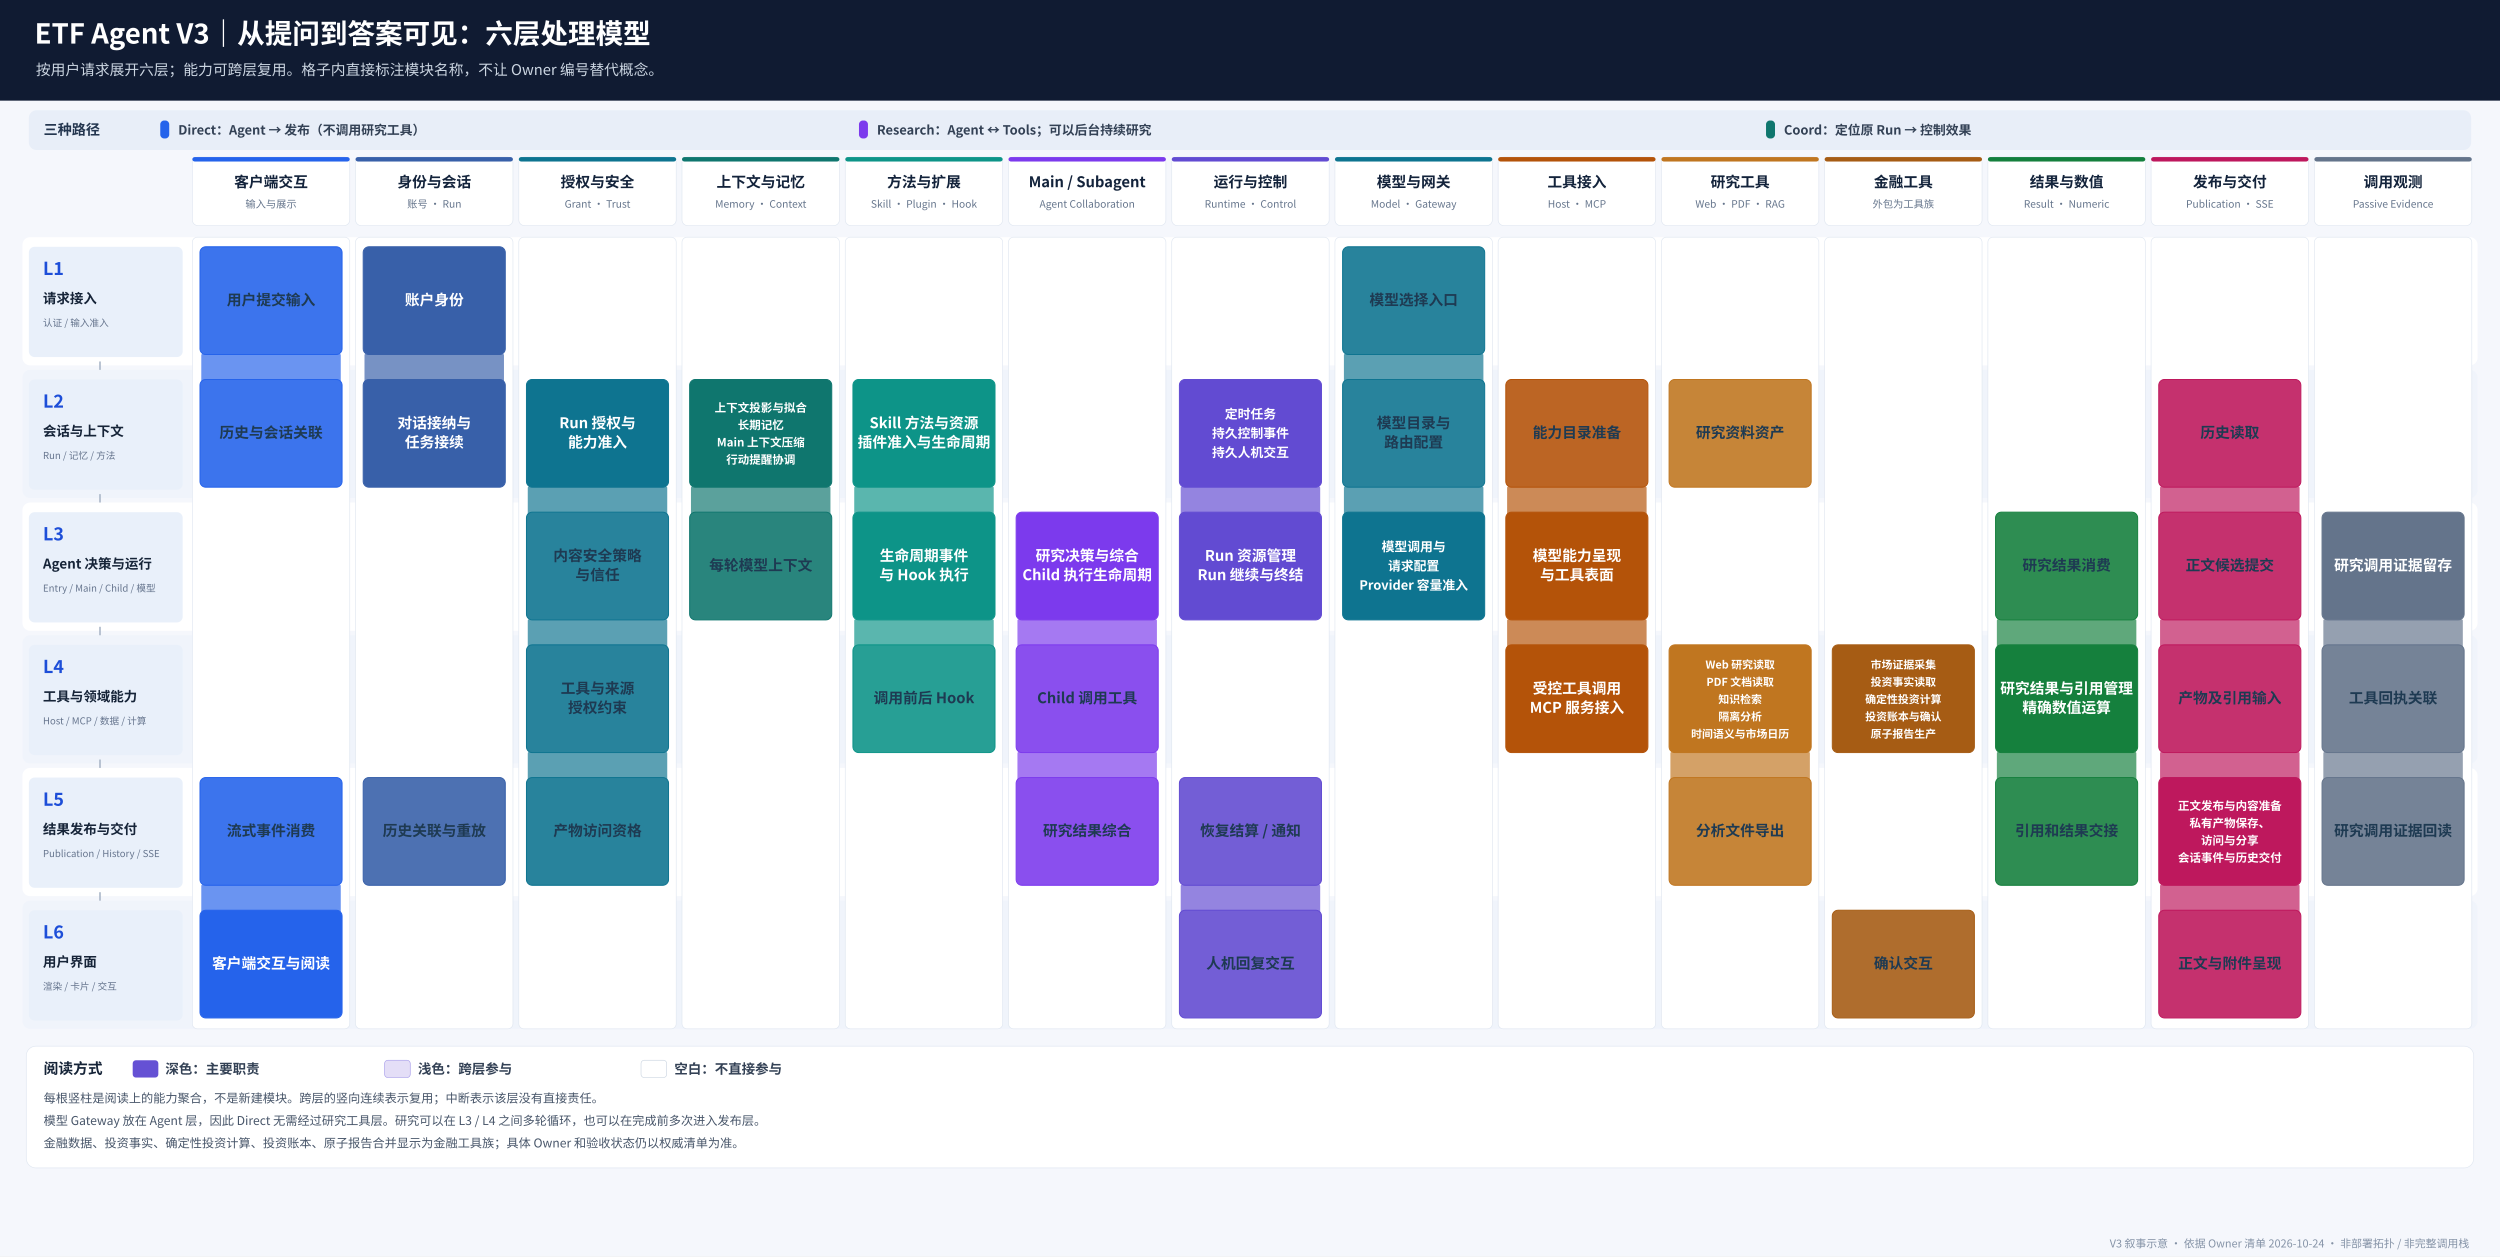
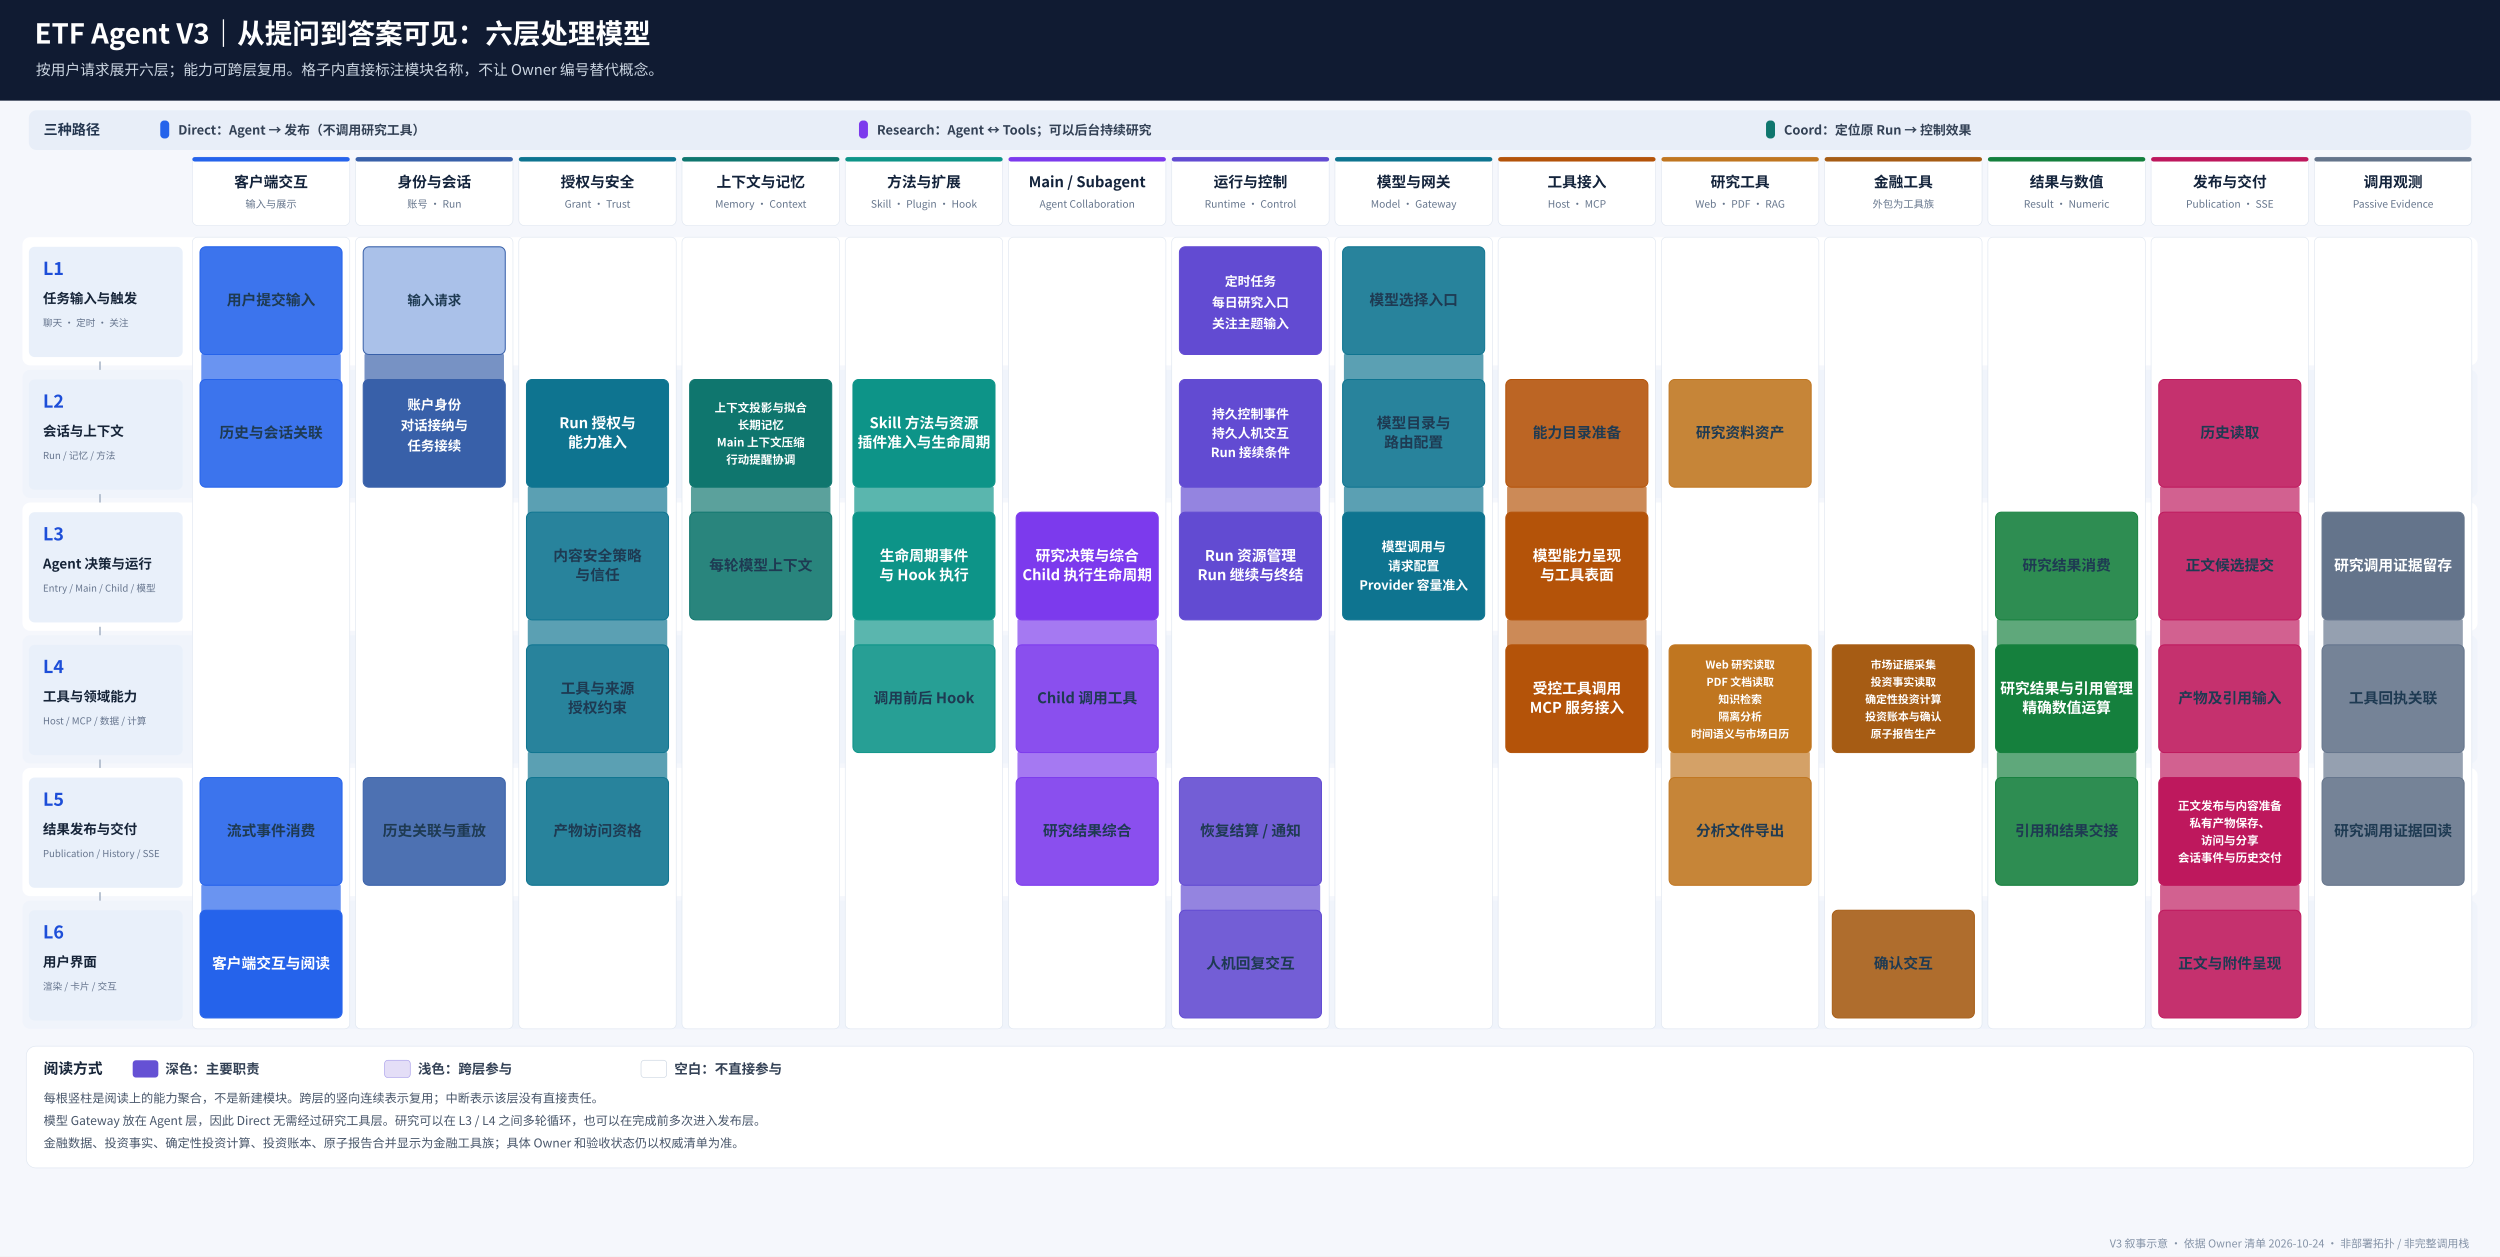
<svg xmlns="http://www.w3.org/2000/svg" viewBox="0 0 3900 1960" width="3900" height="1960" role="img" aria-labelledby="chart-title chart-desc">
  <rect x="0.0" y="0.0" width="3900.0" height="1960.0" rx="0" fill="#F5F7FC" stroke="none" stroke-width="1" />
  <rect x="0.0" y="0.0" width="3900.0" height="157.0" rx="0" fill="#101B32" stroke="none" stroke-width="1" />
  <text x="54.0" y="68.0" font-family="Noto Sans CJK SC, Noto Sans SC, sans-serif" font-size="43" font-weight="750" fill="#FFFFFF" text-anchor="start">ETF Agent V3｜从提问到答案可见：六层处理模型</text>
  <text x="56.0" y="117.0" font-family="Noto Sans CJK SC, Noto Sans SC, sans-serif" font-size="23" font-weight="450" fill="#CBD5E1" text-anchor="start">按用户请求展开六层；能力可跨层复用。格子内直接标注模块名称，不让 Owner 编号替代概念。</text>
  <rect x="45.0" y="172.0" width="3810.0" height="62.0" rx="12" fill="#E8EEF8" stroke="none" stroke-width="1" />
  <text x="68.0" y="210.0" font-family="Noto Sans CJK SC, Noto Sans SC, sans-serif" font-size="22" font-weight="750" fill="#24364F" text-anchor="start">三种路径</text>
  <rect x="250.0" y="188.0" width="14.0" height="28.0" rx="6" fill="#2563EB" stroke="none" stroke-width="1" />
  <text x="278.0" y="210.0" font-family="Noto Sans CJK SC, Noto Sans SC, sans-serif" font-size="20" font-weight="600" fill="#334155" text-anchor="start">Direct：Agent → 发布（不调用研究工具）</text>
  <rect x="1340.0" y="188.0" width="14.0" height="28.0" rx="6" fill="#7C3AED" stroke="none" stroke-width="1" />
  <text x="1368.0" y="210.0" font-family="Noto Sans CJK SC, Noto Sans SC, sans-serif" font-size="20" font-weight="600" fill="#334155" text-anchor="start">Research：Agent ↔ Tools；可以后台持续研究</text>
  <rect x="2755.0" y="188.0" width="14.0" height="28.0" rx="6" fill="#0F766E" stroke="none" stroke-width="1" />
  <text x="2783.0" y="210.0" font-family="Noto Sans CJK SC, Noto Sans SC, sans-serif" font-size="20" font-weight="600" fill="#334155" text-anchor="start">Coord：定位原 Run → 控制效果</text>
  <rect x="35.0" y="370.0" width="3830.0" height="200.0" rx="12" fill="#FFFFFF" stroke="none" stroke-width="1" />
  <rect x="45.0" y="385.0" width="240.0" height="172.0" rx="9" fill="#E9F0FA" stroke="none" stroke-width="1" />
  <text x="67.0" y="429.0" font-family="Noto Sans CJK SC, Noto Sans SC, sans-serif" font-size="28" font-weight="800" fill="#1D4ED8" text-anchor="start">L1</text>
-   <text x="67.0" y="473.0" font-family="Noto Sans CJK SC, Noto Sans SC, sans-serif" font-size="21" font-weight="700" fill="#162438" text-anchor="start">请求接入</text>
-   <text x="67.0" y="509.0" font-family="Noto Sans CJK SC, Noto Sans SC, sans-serif" font-size="15" font-weight="450" fill="#65748D" text-anchor="start">认证 / 输入准入</text>
+   <text x="67.0" y="473.0" font-family="Noto Sans CJK SC, Noto Sans SC, sans-serif" font-size="21" font-weight="700" fill="#162438" text-anchor="start">任务输入与触发</text>
+   <text x="67.0" y="509.0" font-family="Noto Sans CJK SC, Noto Sans SC, sans-serif" font-size="15" font-weight="450" fill="#65748D" text-anchor="start">聊天 · 定时 · 关注</text>
  <text x="156.0" y="584.0" font-family="Noto Sans CJK SC, Noto Sans SC, sans-serif" font-size="24" font-weight="550" fill="#A8B5C6" text-anchor="middle">↓</text>
  <rect x="35.0" y="577.0" width="3830.0" height="200.0" rx="12" fill="#F0F4FB" stroke="none" stroke-width="1" />
  <rect x="45.0" y="592.0" width="240.0" height="172.0" rx="9" fill="#E9F0FA" stroke="none" stroke-width="1" />
  <text x="67.0" y="636.0" font-family="Noto Sans CJK SC, Noto Sans SC, sans-serif" font-size="28" font-weight="800" fill="#1D4ED8" text-anchor="start">L2</text>
  <text x="67.0" y="680.0" font-family="Noto Sans CJK SC, Noto Sans SC, sans-serif" font-size="21" font-weight="700" fill="#162438" text-anchor="start">会话与上下文</text>
  <text x="67.0" y="716.0" font-family="Noto Sans CJK SC, Noto Sans SC, sans-serif" font-size="15" font-weight="450" fill="#65748D" text-anchor="start">Run / 记忆 / 方法</text>
  <text x="156.0" y="791.0" font-family="Noto Sans CJK SC, Noto Sans SC, sans-serif" font-size="24" font-weight="550" fill="#A8B5C6" text-anchor="middle">↓</text>
  <rect x="35.0" y="784.0" width="3830.0" height="200.0" rx="12" fill="#FFFFFF" stroke="none" stroke-width="1" />
  <rect x="45.0" y="799.0" width="240.0" height="172.0" rx="9" fill="#E9F0FA" stroke="none" stroke-width="1" />
  <text x="67.0" y="843.0" font-family="Noto Sans CJK SC, Noto Sans SC, sans-serif" font-size="28" font-weight="800" fill="#1D4ED8" text-anchor="start">L3</text>
  <text x="67.0" y="887.0" font-family="Noto Sans CJK SC, Noto Sans SC, sans-serif" font-size="21" font-weight="700" fill="#162438" text-anchor="start">Agent 决策与运行</text>
  <text x="67.0" y="923.0" font-family="Noto Sans CJK SC, Noto Sans SC, sans-serif" font-size="15" font-weight="450" fill="#65748D" text-anchor="start">Entry / Main / Child / 模型</text>
  <text x="156.0" y="998.0" font-family="Noto Sans CJK SC, Noto Sans SC, sans-serif" font-size="24" font-weight="550" fill="#A8B5C6" text-anchor="middle">↓</text>
  <rect x="35.0" y="991.0" width="3830.0" height="200.0" rx="12" fill="#F0F4FB" stroke="none" stroke-width="1" />
  <rect x="45.0" y="1006.0" width="240.0" height="172.0" rx="9" fill="#E9F0FA" stroke="none" stroke-width="1" />
  <text x="67.0" y="1050.0" font-family="Noto Sans CJK SC, Noto Sans SC, sans-serif" font-size="28" font-weight="800" fill="#1D4ED8" text-anchor="start">L4</text>
  <text x="67.0" y="1094.0" font-family="Noto Sans CJK SC, Noto Sans SC, sans-serif" font-size="21" font-weight="700" fill="#162438" text-anchor="start">工具与领域能力</text>
  <text x="67.0" y="1130.0" font-family="Noto Sans CJK SC, Noto Sans SC, sans-serif" font-size="15" font-weight="450" fill="#65748D" text-anchor="start">Host / MCP / 数据 / 计算</text>
  <text x="156.0" y="1205.0" font-family="Noto Sans CJK SC, Noto Sans SC, sans-serif" font-size="24" font-weight="550" fill="#A8B5C6" text-anchor="middle">↓</text>
  <rect x="35.0" y="1198.0" width="3830.0" height="200.0" rx="12" fill="#FFFFFF" stroke="none" stroke-width="1" />
  <rect x="45.0" y="1213.0" width="240.0" height="172.0" rx="9" fill="#E9F0FA" stroke="none" stroke-width="1" />
  <text x="67.0" y="1257.0" font-family="Noto Sans CJK SC, Noto Sans SC, sans-serif" font-size="28" font-weight="800" fill="#1D4ED8" text-anchor="start">L5</text>
  <text x="67.0" y="1301.0" font-family="Noto Sans CJK SC, Noto Sans SC, sans-serif" font-size="21" font-weight="700" fill="#162438" text-anchor="start">结果发布与交付</text>
  <text x="67.0" y="1337.0" font-family="Noto Sans CJK SC, Noto Sans SC, sans-serif" font-size="15" font-weight="450" fill="#65748D" text-anchor="start">Publication / History / SSE</text>
  <text x="156.0" y="1412.0" font-family="Noto Sans CJK SC, Noto Sans SC, sans-serif" font-size="24" font-weight="550" fill="#A8B5C6" text-anchor="middle">↓</text>
  <rect x="35.0" y="1405.0" width="3830.0" height="200.0" rx="12" fill="#F0F4FB" stroke="none" stroke-width="1" />
  <rect x="45.0" y="1420.0" width="240.0" height="172.0" rx="9" fill="#E9F0FA" stroke="none" stroke-width="1" />
  <text x="67.0" y="1464.0" font-family="Noto Sans CJK SC, Noto Sans SC, sans-serif" font-size="28" font-weight="800" fill="#1D4ED8" text-anchor="start">L6</text>
  <text x="67.0" y="1508.0" font-family="Noto Sans CJK SC, Noto Sans SC, sans-serif" font-size="21" font-weight="700" fill="#162438" text-anchor="start">用户界面</text>
  <text x="67.0" y="1544.0" font-family="Noto Sans CJK SC, Noto Sans SC, sans-serif" font-size="15" font-weight="450" fill="#65748D" text-anchor="start">渲染 / 卡片 / 交互</text>
  <rect x="300.0" y="245.0" width="245.6" height="107.0" rx="9" fill="#FFFFFF" stroke="#DFE6F0" stroke-width="1" />
  <rect x="300.0" y="245.0" width="245.6" height="7.0" rx="4" fill="#2563EB" stroke="none" stroke-width="1" />
  <text x="422.8" y="292.0" font-family="Noto Sans CJK SC, Noto Sans SC, sans-serif" font-size="23" font-weight="750" fill="#13233B" text-anchor="middle">客户端交互</text>
  <text x="422.8" y="324.0" font-family="Noto Sans CJK SC, Noto Sans SC, sans-serif" font-size="16" font-weight="400" fill="#64748B" text-anchor="middle">输入与展示</text>
  <rect x="300.0" y="370.0" width="245.6" height="1235.0" rx="8" fill="#FFFFFF" stroke="#DFE6F0" stroke-width="1" />
  <g>
    <rect x="314.0" y="552.0" width="217.6" height="51.0" rx="2" fill="#6A94F1" stroke="none" stroke-width="1" />
    <rect x="314.0" y="1380.0" width="217.6" height="51.0" rx="2" fill="#6A94F1" stroke="none" stroke-width="1" />
    <rect x="312.0" y="385.0" width="221.6" height="168.0" rx="9" fill="#3C74ED" stroke="#2563EB" stroke-width="1.6" />
    <text x="422.8" y="476.0" font-family="Noto Sans CJK SC, Noto Sans SC, sans-serif" font-size="23" font-weight="570" fill="#1E3A52" text-anchor="middle">用户提交输入</text>
    <rect x="312.0" y="592.0" width="221.6" height="168.0" rx="9" fill="#3C74ED" stroke="#2563EB" stroke-width="1.6" />
    <text x="422.8" y="683.0" font-family="Noto Sans CJK SC, Noto Sans SC, sans-serif" font-size="23" font-weight="570" fill="#1E3A52" text-anchor="middle">历史与会话关联</text>
    <rect x="312.0" y="1213.0" width="221.6" height="168.0" rx="9" fill="#3C74ED" stroke="#2563EB" stroke-width="1.6" />
    <text x="422.8" y="1304.0" font-family="Noto Sans CJK SC, Noto Sans SC, sans-serif" font-size="23" font-weight="570" fill="#1E3A52" text-anchor="middle">流式事件消费</text>
    <rect x="312.0" y="1420.0" width="221.6" height="168.0" rx="9" fill="#2563EB" stroke="#2563EB" stroke-width="1.6" />
    <text x="422.8" y="1511.0" font-family="Noto Sans CJK SC, Noto Sans SC, sans-serif" font-size="23" font-weight="700" fill="#FFFFFF" text-anchor="middle">客户端交互与阅读</text>
  </g>
  <rect x="554.6" y="245.0" width="245.6" height="107.0" rx="9" fill="#FFFFFF" stroke="#DFE6F0" stroke-width="1" />
  <rect x="554.6" y="245.0" width="245.6" height="7.0" rx="4" fill="#3860A9" stroke="none" stroke-width="1" />
  <text x="677.5" y="292.0" font-family="Noto Sans CJK SC, Noto Sans SC, sans-serif" font-size="23" font-weight="750" fill="#13233B" text-anchor="middle">身份与会话</text>
  <text x="677.5" y="324.0" font-family="Noto Sans CJK SC, Noto Sans SC, sans-serif" font-size="16" font-weight="400" fill="#64748B" text-anchor="middle">账号 · Run</text>
  <rect x="554.6" y="370.0" width="245.6" height="1235.0" rx="8" fill="#FFFFFF" stroke="#DFE6F0" stroke-width="1" />
  <g>
    <rect x="568.6" y="552.0" width="217.6" height="51.0" rx="2" fill="#7792C4" stroke="none" stroke-width="1" />
-     <rect x="566.6" y="385.0" width="221.6" height="168.0" rx="9" fill="#3860A9" stroke="#3860A9" stroke-width="1.6" />
-     <text x="677.5" y="476.0" font-family="Noto Sans CJK SC, Noto Sans SC, sans-serif" font-size="23" font-weight="700" fill="#FFFFFF" text-anchor="middle">账户身份</text>
+     <rect x="566.6" y="385.0" width="221.6" height="168.0" rx="9" fill="#AAC1E9" stroke="#3860A9" stroke-width="1.6" />
+     <text x="677.5" y="476.0" font-family="Noto Sans CJK SC, Noto Sans SC, sans-serif" font-size="21" font-weight="570" fill="#1E3A52" text-anchor="middle">输入请求</text>
    <rect x="566.6" y="592.0" width="221.6" height="168.0" rx="9" fill="#3860A9" stroke="#3860A9" stroke-width="1.6" />
-     <text x="677.5" y="668.0" font-family="Noto Sans CJK SC, Noto Sans SC, sans-serif" font-size="23" font-weight="700" fill="#FFFFFF" text-anchor="middle">对话接纳与</text>
-     <text x="677.5" y="698.0" font-family="Noto Sans CJK SC, Noto Sans SC, sans-serif" font-size="23" font-weight="700" fill="#FFFFFF" text-anchor="middle">任务接续</text>
+     <text x="677.5" y="639.0" font-family="Noto Sans CJK SC, Noto Sans SC, sans-serif" font-size="21" font-weight="700" fill="#FFFFFF" text-anchor="middle">账户身份</text>
+     <text x="677.5" y="671.0" font-family="Noto Sans CJK SC, Noto Sans SC, sans-serif" font-size="21" font-weight="700" fill="#FFFFFF" text-anchor="middle">对话接纳与</text>
+     <text x="677.5" y="703.0" font-family="Noto Sans CJK SC, Noto Sans SC, sans-serif" font-size="21" font-weight="700" fill="#FFFFFF" text-anchor="middle">任务接续</text>
    <rect x="566.6" y="1213.0" width="221.6" height="168.0" rx="9" fill="#4D71B2" stroke="#3860A9" stroke-width="1.6" />
    <text x="677.5" y="1304.0" font-family="Noto Sans CJK SC, Noto Sans SC, sans-serif" font-size="23" font-weight="570" fill="#1E3A52" text-anchor="middle">历史关联与重放</text>
  </g>
  <rect x="809.3" y="245.0" width="245.6" height="107.0" rx="9" fill="#FFFFFF" stroke="#DFE6F0" stroke-width="1" />
  <rect x="809.3" y="245.0" width="245.6" height="7.0" rx="4" fill="#0E7490" stroke="none" stroke-width="1" />
  <text x="932.1" y="292.0" font-family="Noto Sans CJK SC, Noto Sans SC, sans-serif" font-size="23" font-weight="750" fill="#13233B" text-anchor="middle">授权与安全</text>
  <text x="932.1" y="324.0" font-family="Noto Sans CJK SC, Noto Sans SC, sans-serif" font-size="16" font-weight="400" fill="#64748B" text-anchor="middle">Grant · Trust</text>
  <rect x="809.3" y="370.0" width="245.6" height="1235.0" rx="8" fill="#FFFFFF" stroke="#DFE6F0" stroke-width="1" />
  <g>
    <rect x="823.3" y="759.0" width="217.6" height="51.0" rx="2" fill="#5BA0B3" stroke="none" stroke-width="1" />
    <rect x="823.3" y="966.0" width="217.6" height="51.0" rx="2" fill="#5BA0B3" stroke="none" stroke-width="1" />
    <rect x="823.3" y="1173.0" width="217.6" height="51.0" rx="2" fill="#5BA0B3" stroke="none" stroke-width="1" />
    <rect x="821.3" y="592.0" width="221.6" height="168.0" rx="9" fill="#0E7490" stroke="#0E7490" stroke-width="1.6" />
    <text x="932.1" y="668.0" font-family="Noto Sans CJK SC, Noto Sans SC, sans-serif" font-size="23" font-weight="700" fill="#FFFFFF" text-anchor="middle">Run 授权与</text>
    <text x="932.1" y="698.0" font-family="Noto Sans CJK SC, Noto Sans SC, sans-serif" font-size="23" font-weight="700" fill="#FFFFFF" text-anchor="middle">能力准入</text>
    <rect x="821.3" y="799.0" width="221.6" height="168.0" rx="9" fill="#28839C" stroke="#0E7490" stroke-width="1.6" />
    <text x="932.1" y="875.0" font-family="Noto Sans CJK SC, Noto Sans SC, sans-serif" font-size="23" font-weight="570" fill="#1E3A52" text-anchor="middle">内容安全策略</text>
    <text x="932.1" y="905.0" font-family="Noto Sans CJK SC, Noto Sans SC, sans-serif" font-size="23" font-weight="570" fill="#1E3A52" text-anchor="middle">与信任</text>
    <rect x="821.3" y="1006.0" width="221.6" height="168.0" rx="9" fill="#28839C" stroke="#0E7490" stroke-width="1.6" />
    <text x="932.1" y="1082.0" font-family="Noto Sans CJK SC, Noto Sans SC, sans-serif" font-size="23" font-weight="570" fill="#1E3A52" text-anchor="middle">工具与来源</text>
    <text x="932.1" y="1112.0" font-family="Noto Sans CJK SC, Noto Sans SC, sans-serif" font-size="23" font-weight="570" fill="#1E3A52" text-anchor="middle">授权约束</text>
    <rect x="821.3" y="1213.0" width="221.6" height="168.0" rx="9" fill="#28839C" stroke="#0E7490" stroke-width="1.6" />
    <text x="932.1" y="1304.0" font-family="Noto Sans CJK SC, Noto Sans SC, sans-serif" font-size="23" font-weight="570" fill="#1E3A52" text-anchor="middle">产物访问资格</text>
  </g>
  <rect x="1063.9" y="245.0" width="245.6" height="107.0" rx="9" fill="#FFFFFF" stroke="#DFE6F0" stroke-width="1" />
  <rect x="1063.9" y="245.0" width="245.6" height="7.0" rx="4" fill="#0F766E" stroke="none" stroke-width="1" />
  <text x="1186.8" y="292.0" font-family="Noto Sans CJK SC, Noto Sans SC, sans-serif" font-size="23" font-weight="750" fill="#13233B" text-anchor="middle">上下文与记忆</text>
  <text x="1186.8" y="324.0" font-family="Noto Sans CJK SC, Noto Sans SC, sans-serif" font-size="16" font-weight="400" fill="#64748B" text-anchor="middle">Memory · Context</text>
  <rect x="1063.9" y="370.0" width="245.6" height="1235.0" rx="8" fill="#FFFFFF" stroke="#DFE6F0" stroke-width="1" />
  <g>
    <rect x="1077.9" y="759.0" width="217.6" height="51.0" rx="2" fill="#5BA19C" stroke="none" stroke-width="1" />
    <rect x="1075.9" y="592.0" width="221.6" height="168.0" rx="9" fill="#0F766E" stroke="#0F766E" stroke-width="1.6" />
    <text x="1186.8" y="642.5" font-family="Noto Sans CJK SC, Noto Sans SC, sans-serif" font-size="18" font-weight="700" fill="#FFFFFF" text-anchor="middle">上下文投影与拟合</text>
    <text x="1186.8" y="669.5" font-family="Noto Sans CJK SC, Noto Sans SC, sans-serif" font-size="18" font-weight="700" fill="#FFFFFF" text-anchor="middle">长期记忆</text>
    <text x="1186.8" y="696.5" font-family="Noto Sans CJK SC, Noto Sans SC, sans-serif" font-size="18" font-weight="700" fill="#FFFFFF" text-anchor="middle">Main 上下文压缩</text>
    <text x="1186.8" y="723.5" font-family="Noto Sans CJK SC, Noto Sans SC, sans-serif" font-size="18" font-weight="700" fill="#FFFFFF" text-anchor="middle">行动提醒协调</text>
    <rect x="1075.9" y="799.0" width="221.6" height="168.0" rx="9" fill="#29857D" stroke="#0F766E" stroke-width="1.6" />
    <text x="1186.8" y="890.0" font-family="Noto Sans CJK SC, Noto Sans SC, sans-serif" font-size="23" font-weight="570" fill="#1E3A52" text-anchor="middle">每轮模型上下文</text>
  </g>
  <rect x="1318.6" y="245.0" width="245.6" height="107.0" rx="9" fill="#FFFFFF" stroke="#DFE6F0" stroke-width="1" />
  <rect x="1318.6" y="245.0" width="245.6" height="7.0" rx="4" fill="#0D9488" stroke="none" stroke-width="1" />
  <text x="1441.4" y="292.0" font-family="Noto Sans CJK SC, Noto Sans SC, sans-serif" font-size="23" font-weight="750" fill="#13233B" text-anchor="middle">方法与扩展</text>
  <text x="1441.4" y="324.0" font-family="Noto Sans CJK SC, Noto Sans SC, sans-serif" font-size="16" font-weight="400" fill="#64748B" text-anchor="middle">Skill · Plugin · Hook</text>
  <rect x="1318.6" y="370.0" width="245.6" height="1235.0" rx="8" fill="#FFFFFF" stroke="#DFE6F0" stroke-width="1" />
  <g>
    <rect x="1332.6" y="759.0" width="217.6" height="51.0" rx="2" fill="#5AB6AE" stroke="none" stroke-width="1" />
    <rect x="1332.6" y="966.0" width="217.6" height="51.0" rx="2" fill="#5AB6AE" stroke="none" stroke-width="1" />
    <rect x="1330.6" y="592.0" width="221.6" height="168.0" rx="9" fill="#0D9488" stroke="#0D9488" stroke-width="1.6" />
    <text x="1441.4" y="668.0" font-family="Noto Sans CJK SC, Noto Sans SC, sans-serif" font-size="23" font-weight="700" fill="#FFFFFF" text-anchor="middle">Skill 方法与资源</text>
    <text x="1441.4" y="698.0" font-family="Noto Sans CJK SC, Noto Sans SC, sans-serif" font-size="23" font-weight="700" fill="#FFFFFF" text-anchor="middle">插件准入与生命周期</text>
    <rect x="1330.6" y="799.0" width="221.6" height="168.0" rx="9" fill="#0D9488" stroke="#0D9488" stroke-width="1.6" />
    <text x="1441.4" y="875.0" font-family="Noto Sans CJK SC, Noto Sans SC, sans-serif" font-size="23" font-weight="700" fill="#FFFFFF" text-anchor="middle">生命周期事件</text>
    <text x="1441.4" y="905.0" font-family="Noto Sans CJK SC, Noto Sans SC, sans-serif" font-size="23" font-weight="700" fill="#FFFFFF" text-anchor="middle">与 Hook 执行</text>
    <rect x="1330.6" y="1006.0" width="221.6" height="168.0" rx="9" fill="#279F95" stroke="#0D9488" stroke-width="1.6" />
    <text x="1441.4" y="1097.0" font-family="Noto Sans CJK SC, Noto Sans SC, sans-serif" font-size="23" font-weight="570" fill="#1E3A52" text-anchor="middle">调用前后 Hook</text>
  </g>
  <rect x="1573.2" y="245.0" width="245.6" height="107.0" rx="9" fill="#FFFFFF" stroke="#DFE6F0" stroke-width="1" />
  <rect x="1573.2" y="245.0" width="245.6" height="7.0" rx="4" fill="#7C3AED" stroke="none" stroke-width="1" />
  <text x="1696.0" y="292.0" font-family="Noto Sans CJK SC, Noto Sans SC, sans-serif" font-size="23" font-weight="750" fill="#13233B" text-anchor="middle">Main / Subagent</text>
  <text x="1696.0" y="324.0" font-family="Noto Sans CJK SC, Noto Sans SC, sans-serif" font-size="16" font-weight="400" fill="#64748B" text-anchor="middle">Agent Collaboration</text>
  <rect x="1573.2" y="370.0" width="245.6" height="1235.0" rx="8" fill="#FFFFFF" stroke="#DFE6F0" stroke-width="1" />
  <g>
    <rect x="1587.2" y="966.0" width="217.6" height="51.0" rx="2" fill="#A579F2" stroke="none" stroke-width="1" />
    <rect x="1587.2" y="1173.0" width="217.6" height="51.0" rx="2" fill="#A579F2" stroke="none" stroke-width="1" />
    <rect x="1585.2" y="799.0" width="221.6" height="168.0" rx="9" fill="#7C3AED" stroke="#7C3AED" stroke-width="1.6" />
    <text x="1696.0" y="875.0" font-family="Noto Sans CJK SC, Noto Sans SC, sans-serif" font-size="23" font-weight="700" fill="#FFFFFF" text-anchor="middle">研究决策与综合</text>
    <text x="1696.0" y="905.0" font-family="Noto Sans CJK SC, Noto Sans SC, sans-serif" font-size="23" font-weight="700" fill="#FFFFFF" text-anchor="middle">Child 执行生命周期</text>
    <rect x="1585.2" y="1006.0" width="221.6" height="168.0" rx="9" fill="#8A4FEE" stroke="#7C3AED" stroke-width="1.6" />
    <text x="1696.0" y="1097.0" font-family="Noto Sans CJK SC, Noto Sans SC, sans-serif" font-size="23" font-weight="570" fill="#1E3A52" text-anchor="middle">Child 调用工具</text>
    <rect x="1585.2" y="1213.0" width="221.6" height="168.0" rx="9" fill="#8A4FEE" stroke="#7C3AED" stroke-width="1.6" />
    <text x="1696.0" y="1304.0" font-family="Noto Sans CJK SC, Noto Sans SC, sans-serif" font-size="23" font-weight="570" fill="#1E3A52" text-anchor="middle">研究结果综合</text>
  </g>
  <rect x="1827.9" y="245.0" width="245.6" height="107.0" rx="9" fill="#FFFFFF" stroke="#DFE6F0" stroke-width="1" />
  <rect x="1827.9" y="245.0" width="245.6" height="7.0" rx="4" fill="#624BD2" stroke="none" stroke-width="1" />
  <text x="1950.7" y="292.0" font-family="Noto Sans CJK SC, Noto Sans SC, sans-serif" font-size="23" font-weight="750" fill="#13233B" text-anchor="middle">运行与控制</text>
  <text x="1950.7" y="324.0" font-family="Noto Sans CJK SC, Noto Sans SC, sans-serif" font-size="16" font-weight="400" fill="#64748B" text-anchor="middle">Runtime · Control</text>
  <rect x="1827.9" y="370.0" width="245.6" height="1235.0" rx="8" fill="#FFFFFF" stroke="#DFE6F0" stroke-width="1" />
  <g>
    <rect x="1841.9" y="759.0" width="217.6" height="51.0" rx="2" fill="#9484E0" stroke="none" stroke-width="1" />
    <rect x="1841.9" y="1380.0" width="217.6" height="51.0" rx="2" fill="#9484E0" stroke="none" stroke-width="1" />
+     <rect x="1839.9" y="385.0" width="221.6" height="168.0" rx="9" fill="#624BD2" stroke="#624BD2" stroke-width="1.6" />
+     <text x="1950.7" y="446.0" font-family="Noto Sans CJK SC, Noto Sans SC, sans-serif" font-size="20" font-weight="700" fill="#FFFFFF" text-anchor="middle">定时任务</text>
+     <text x="1950.7" y="479.0" font-family="Noto Sans CJK SC, Noto Sans SC, sans-serif" font-size="20" font-weight="700" fill="#FFFFFF" text-anchor="middle">每日研究入口</text>
+     <text x="1950.7" y="512.0" font-family="Noto Sans CJK SC, Noto Sans SC, sans-serif" font-size="20" font-weight="700" fill="#FFFFFF" text-anchor="middle">关注主题输入</text>
    <rect x="1839.9" y="592.0" width="221.6" height="168.0" rx="9" fill="#624BD2" stroke="#624BD2" stroke-width="1.6" />
-     <text x="1950.7" y="653.0" font-family="Noto Sans CJK SC, Noto Sans SC, sans-serif" font-size="20" font-weight="700" fill="#FFFFFF" text-anchor="middle">定时任务</text>
-     <text x="1950.7" y="683.0" font-family="Noto Sans CJK SC, Noto Sans SC, sans-serif" font-size="20" font-weight="700" fill="#FFFFFF" text-anchor="middle">持久控制事件</text>
-     <text x="1950.7" y="713.0" font-family="Noto Sans CJK SC, Noto Sans SC, sans-serif" font-size="20" font-weight="700" fill="#FFFFFF" text-anchor="middle">持久人机交互</text>
+     <text x="1950.7" y="653.0" font-family="Noto Sans CJK SC, Noto Sans SC, sans-serif" font-size="20" font-weight="700" fill="#FFFFFF" text-anchor="middle">持久控制事件</text>
+     <text x="1950.7" y="683.0" font-family="Noto Sans CJK SC, Noto Sans SC, sans-serif" font-size="20" font-weight="700" fill="#FFFFFF" text-anchor="middle">持久人机交互</text>
+     <text x="1950.7" y="713.0" font-family="Noto Sans CJK SC, Noto Sans SC, sans-serif" font-size="20" font-weight="700" fill="#FFFFFF" text-anchor="middle">Run 接续条件</text>
    <rect x="1839.9" y="799.0" width="221.6" height="168.0" rx="9" fill="#624BD2" stroke="#624BD2" stroke-width="1.6" />
    <text x="1950.7" y="875.0" font-family="Noto Sans CJK SC, Noto Sans SC, sans-serif" font-size="23" font-weight="700" fill="#FFFFFF" text-anchor="middle">Run 资源管理</text>
    <text x="1950.7" y="905.0" font-family="Noto Sans CJK SC, Noto Sans SC, sans-serif" font-size="23" font-weight="700" fill="#FFFFFF" text-anchor="middle">Run 继续与终结</text>
    <rect x="1839.9" y="1213.0" width="221.6" height="168.0" rx="9" fill="#735ED6" stroke="#624BD2" stroke-width="1.6" />
    <text x="1950.7" y="1304.0" font-family="Noto Sans CJK SC, Noto Sans SC, sans-serif" font-size="23" font-weight="570" fill="#1E3A52" text-anchor="middle">恢复结算 / 通知</text>
    <rect x="1839.9" y="1420.0" width="221.6" height="168.0" rx="9" fill="#735ED6" stroke="#624BD2" stroke-width="1.6" />
    <text x="1950.7" y="1511.0" font-family="Noto Sans CJK SC, Noto Sans SC, sans-serif" font-size="23" font-weight="570" fill="#1E3A52" text-anchor="middle">人机回复交互</text>
  </g>
  <rect x="2082.5" y="245.0" width="245.6" height="107.0" rx="9" fill="#FFFFFF" stroke="#DFE6F0" stroke-width="1" />
  <rect x="2082.5" y="245.0" width="245.6" height="7.0" rx="4" fill="#0E7490" stroke="none" stroke-width="1" />
  <text x="2205.3" y="292.0" font-family="Noto Sans CJK SC, Noto Sans SC, sans-serif" font-size="23" font-weight="750" fill="#13233B" text-anchor="middle">模型与网关</text>
  <text x="2205.3" y="324.0" font-family="Noto Sans CJK SC, Noto Sans SC, sans-serif" font-size="16" font-weight="400" fill="#64748B" text-anchor="middle">Model · Gateway</text>
  <rect x="2082.5" y="370.0" width="245.6" height="1235.0" rx="8" fill="#FFFFFF" stroke="#DFE6F0" stroke-width="1" />
  <g>
    <rect x="2096.5" y="552.0" width="217.6" height="51.0" rx="2" fill="#5BA0B3" stroke="none" stroke-width="1" />
    <rect x="2096.5" y="759.0" width="217.6" height="51.0" rx="2" fill="#5BA0B3" stroke="none" stroke-width="1" />
    <rect x="2094.5" y="385.0" width="221.6" height="168.0" rx="9" fill="#28839C" stroke="#0E7490" stroke-width="1.6" />
    <text x="2205.3" y="476.0" font-family="Noto Sans CJK SC, Noto Sans SC, sans-serif" font-size="23" font-weight="570" fill="#1E3A52" text-anchor="middle">模型选择入口</text>
    <rect x="2094.5" y="592.0" width="221.6" height="168.0" rx="9" fill="#28839C" stroke="#0E7490" stroke-width="1.6" />
    <text x="2205.3" y="668.0" font-family="Noto Sans CJK SC, Noto Sans SC, sans-serif" font-size="23" font-weight="570" fill="#1E3A52" text-anchor="middle">模型目录与</text>
    <text x="2205.3" y="698.0" font-family="Noto Sans CJK SC, Noto Sans SC, sans-serif" font-size="23" font-weight="570" fill="#1E3A52" text-anchor="middle">路由配置</text>
    <rect x="2094.5" y="799.0" width="221.6" height="168.0" rx="9" fill="#0E7490" stroke="#0E7490" stroke-width="1.6" />
    <text x="2205.3" y="860.0" font-family="Noto Sans CJK SC, Noto Sans SC, sans-serif" font-size="20" font-weight="700" fill="#FFFFFF" text-anchor="middle">模型调用与</text>
    <text x="2205.3" y="890.0" font-family="Noto Sans CJK SC, Noto Sans SC, sans-serif" font-size="20" font-weight="700" fill="#FFFFFF" text-anchor="middle">请求配置</text>
    <text x="2205.3" y="920.0" font-family="Noto Sans CJK SC, Noto Sans SC, sans-serif" font-size="20" font-weight="700" fill="#FFFFFF" text-anchor="middle">Provider 容量准入</text>
  </g>
  <rect x="2337.1" y="245.0" width="245.6" height="107.0" rx="9" fill="#FFFFFF" stroke="#DFE6F0" stroke-width="1" />
  <rect x="2337.1" y="245.0" width="245.6" height="7.0" rx="4" fill="#B45309" stroke="none" stroke-width="1" />
  <text x="2460.0" y="292.0" font-family="Noto Sans CJK SC, Noto Sans SC, sans-serif" font-size="23" font-weight="750" fill="#13233B" text-anchor="middle">工具接入</text>
  <text x="2460.0" y="324.0" font-family="Noto Sans CJK SC, Noto Sans SC, sans-serif" font-size="16" font-weight="400" fill="#64748B" text-anchor="middle">Host · MCP</text>
  <rect x="2337.1" y="370.0" width="245.6" height="1235.0" rx="8" fill="#FFFFFF" stroke="#DFE6F0" stroke-width="1" />
  <g>
    <rect x="2351.1" y="759.0" width="217.6" height="51.0" rx="2" fill="#CC8A57" stroke="none" stroke-width="1" />
    <rect x="2351.1" y="966.0" width="217.6" height="51.0" rx="2" fill="#CC8A57" stroke="none" stroke-width="1" />
    <rect x="2349.1" y="592.0" width="221.6" height="168.0" rx="9" fill="#BC6524" stroke="#B45309" stroke-width="1.6" />
    <text x="2460.0" y="683.0" font-family="Noto Sans CJK SC, Noto Sans SC, sans-serif" font-size="23" font-weight="570" fill="#1E3A52" text-anchor="middle">能力目录准备</text>
    <rect x="2349.1" y="799.0" width="221.6" height="168.0" rx="9" fill="#B45309" stroke="#B45309" stroke-width="1.6" />
    <text x="2460.0" y="875.0" font-family="Noto Sans CJK SC, Noto Sans SC, sans-serif" font-size="23" font-weight="700" fill="#FFFFFF" text-anchor="middle">模型能力呈现</text>
    <text x="2460.0" y="905.0" font-family="Noto Sans CJK SC, Noto Sans SC, sans-serif" font-size="23" font-weight="700" fill="#FFFFFF" text-anchor="middle">与工具表面</text>
    <rect x="2349.1" y="1006.0" width="221.6" height="168.0" rx="9" fill="#B45309" stroke="#B45309" stroke-width="1.6" />
    <text x="2460.0" y="1082.0" font-family="Noto Sans CJK SC, Noto Sans SC, sans-serif" font-size="23" font-weight="700" fill="#FFFFFF" text-anchor="middle">受控工具调用</text>
    <text x="2460.0" y="1112.0" font-family="Noto Sans CJK SC, Noto Sans SC, sans-serif" font-size="23" font-weight="700" fill="#FFFFFF" text-anchor="middle">MCP 服务接入</text>
  </g>
  <rect x="2591.8" y="245.0" width="245.6" height="107.0" rx="9" fill="#FFFFFF" stroke="#DFE6F0" stroke-width="1" />
  <rect x="2591.8" y="245.0" width="245.6" height="7.0" rx="4" fill="#C07620" stroke="none" stroke-width="1" />
  <text x="2714.6" y="292.0" font-family="Noto Sans CJK SC, Noto Sans SC, sans-serif" font-size="23" font-weight="750" fill="#13233B" text-anchor="middle">研究工具</text>
  <text x="2714.6" y="324.0" font-family="Noto Sans CJK SC, Noto Sans SC, sans-serif" font-size="16" font-weight="400" fill="#64748B" text-anchor="middle">Web · PDF · RAG</text>
  <rect x="2591.8" y="370.0" width="245.6" height="1235.0" rx="8" fill="#FFFFFF" stroke="#DFE6F0" stroke-width="1" />
  <g>
    <rect x="2605.8" y="1173.0" width="217.6" height="51.0" rx="2" fill="#D4A167" stroke="none" stroke-width="1" />
    <rect x="2603.8" y="592.0" width="221.6" height="168.0" rx="9" fill="#C68538" stroke="#C07620" stroke-width="1.6" />
    <text x="2714.6" y="683.0" font-family="Noto Sans CJK SC, Noto Sans SC, sans-serif" font-size="23" font-weight="570" fill="#1E3A52" text-anchor="middle">研究资料资产</text>
    <rect x="2603.8" y="1006.0" width="221.6" height="168.0" rx="9" fill="#C07620" stroke="#C07620" stroke-width="1.6" />
    <text x="2714.6" y="1043.0" font-family="Noto Sans CJK SC, Noto Sans SC, sans-serif" font-size="17" font-weight="700" fill="#FFFFFF" text-anchor="middle">Web 研究读取</text>
    <text x="2714.6" y="1070.0" font-family="Noto Sans CJK SC, Noto Sans SC, sans-serif" font-size="17" font-weight="700" fill="#FFFFFF" text-anchor="middle">PDF 文档读取</text>
    <text x="2714.6" y="1097.0" font-family="Noto Sans CJK SC, Noto Sans SC, sans-serif" font-size="17" font-weight="700" fill="#FFFFFF" text-anchor="middle">知识检索</text>
    <text x="2714.6" y="1124.0" font-family="Noto Sans CJK SC, Noto Sans SC, sans-serif" font-size="17" font-weight="700" fill="#FFFFFF" text-anchor="middle">隔离分析</text>
    <text x="2714.6" y="1151.0" font-family="Noto Sans CJK SC, Noto Sans SC, sans-serif" font-size="17" font-weight="700" fill="#FFFFFF" text-anchor="middle">时间语义与市场日历</text>
    <rect x="2603.8" y="1213.0" width="221.6" height="168.0" rx="9" fill="#C68538" stroke="#C07620" stroke-width="1.6" />
    <text x="2714.6" y="1304.0" font-family="Noto Sans CJK SC, Noto Sans SC, sans-serif" font-size="23" font-weight="570" fill="#1E3A52" text-anchor="middle">分析文件导出</text>
  </g>
  <rect x="2846.4" y="245.0" width="245.6" height="107.0" rx="9" fill="#FFFFFF" stroke="#DFE6F0" stroke-width="1" />
  <rect x="2846.4" y="245.0" width="245.6" height="7.0" rx="4" fill="#A65C14" stroke="none" stroke-width="1" />
  <text x="2969.2" y="292.0" font-family="Noto Sans CJK SC, Noto Sans SC, sans-serif" font-size="23" font-weight="750" fill="#13233B" text-anchor="middle">金融工具</text>
  <text x="2969.2" y="324.0" font-family="Noto Sans CJK SC, Noto Sans SC, sans-serif" font-size="16" font-weight="400" fill="#64748B" text-anchor="middle">外包为工具族</text>
  <rect x="2846.4" y="370.0" width="245.6" height="1235.0" rx="8" fill="#FFFFFF" stroke="#DFE6F0" stroke-width="1" />
  <g>
    <rect x="2858.4" y="1006.0" width="221.6" height="168.0" rx="9" fill="#A65C14" stroke="#A65C14" stroke-width="1.6" />
    <text x="2969.2" y="1043.0" font-family="Noto Sans CJK SC, Noto Sans SC, sans-serif" font-size="17" font-weight="700" fill="#FFFFFF" text-anchor="middle">市场证据采集</text>
    <text x="2969.2" y="1070.0" font-family="Noto Sans CJK SC, Noto Sans SC, sans-serif" font-size="17" font-weight="700" fill="#FFFFFF" text-anchor="middle">投资事实读取</text>
    <text x="2969.2" y="1097.0" font-family="Noto Sans CJK SC, Noto Sans SC, sans-serif" font-size="17" font-weight="700" fill="#FFFFFF" text-anchor="middle">确定性投资计算</text>
    <text x="2969.2" y="1124.0" font-family="Noto Sans CJK SC, Noto Sans SC, sans-serif" font-size="17" font-weight="700" fill="#FFFFFF" text-anchor="middle">投资账本与确认</text>
    <text x="2969.2" y="1151.0" font-family="Noto Sans CJK SC, Noto Sans SC, sans-serif" font-size="17" font-weight="700" fill="#FFFFFF" text-anchor="middle">原子报告生产</text>
    <rect x="2858.4" y="1420.0" width="221.6" height="168.0" rx="9" fill="#AF6D2D" stroke="#A65C14" stroke-width="1.6" />
    <text x="2969.2" y="1511.0" font-family="Noto Sans CJK SC, Noto Sans SC, sans-serif" font-size="23" font-weight="570" fill="#1E3A52" text-anchor="middle">确认交互</text>
  </g>
  <rect x="3101.1" y="245.0" width="245.6" height="107.0" rx="9" fill="#FFFFFF" stroke="#DFE6F0" stroke-width="1" />
  <rect x="3101.1" y="245.0" width="245.6" height="7.0" rx="4" fill="#15803D" stroke="none" stroke-width="1" />
  <text x="3223.9" y="292.0" font-family="Noto Sans CJK SC, Noto Sans SC, sans-serif" font-size="23" font-weight="750" fill="#13233B" text-anchor="middle">结果与数值</text>
  <text x="3223.9" y="324.0" font-family="Noto Sans CJK SC, Noto Sans SC, sans-serif" font-size="16" font-weight="400" fill="#64748B" text-anchor="middle">Result · Numeric</text>
  <rect x="3101.1" y="370.0" width="245.6" height="1235.0" rx="8" fill="#FFFFFF" stroke="#DFE6F0" stroke-width="1" />
  <g>
    <rect x="3115.1" y="966.0" width="217.6" height="51.0" rx="2" fill="#5FA87B" stroke="none" stroke-width="1" />
    <rect x="3115.1" y="1173.0" width="217.6" height="51.0" rx="2" fill="#5FA87B" stroke="none" stroke-width="1" />
    <rect x="3113.1" y="799.0" width="221.6" height="168.0" rx="9" fill="#2E8D52" stroke="#15803D" stroke-width="1.6" />
    <text x="3223.9" y="890.0" font-family="Noto Sans CJK SC, Noto Sans SC, sans-serif" font-size="23" font-weight="570" fill="#1E3A52" text-anchor="middle">研究结果消费</text>
    <rect x="3113.1" y="1006.0" width="221.6" height="168.0" rx="9" fill="#15803D" stroke="#15803D" stroke-width="1.6" />
    <text x="3223.9" y="1082.0" font-family="Noto Sans CJK SC, Noto Sans SC, sans-serif" font-size="23" font-weight="700" fill="#FFFFFF" text-anchor="middle">研究结果与引用管理</text>
    <text x="3223.9" y="1112.0" font-family="Noto Sans CJK SC, Noto Sans SC, sans-serif" font-size="23" font-weight="700" fill="#FFFFFF" text-anchor="middle">精确数值运算</text>
    <rect x="3113.1" y="1213.0" width="221.6" height="168.0" rx="9" fill="#2E8D52" stroke="#15803D" stroke-width="1.6" />
    <text x="3223.9" y="1304.0" font-family="Noto Sans CJK SC, Noto Sans SC, sans-serif" font-size="23" font-weight="570" fill="#1E3A52" text-anchor="middle">引用和结果交接</text>
  </g>
  <rect x="3355.7" y="245.0" width="245.6" height="107.0" rx="9" fill="#FFFFFF" stroke="#DFE6F0" stroke-width="1" />
  <rect x="3355.7" y="245.0" width="245.6" height="7.0" rx="4" fill="#BE185D" stroke="none" stroke-width="1" />
  <text x="3478.5" y="292.0" font-family="Noto Sans CJK SC, Noto Sans SC, sans-serif" font-size="23" font-weight="750" fill="#13233B" text-anchor="middle">发布与交付</text>
  <text x="3478.5" y="324.0" font-family="Noto Sans CJK SC, Noto Sans SC, sans-serif" font-size="16" font-weight="400" fill="#64748B" text-anchor="middle">Publication · SSE</text>
  <rect x="3355.7" y="370.0" width="245.6" height="1235.0" rx="8" fill="#FFFFFF" stroke="#DFE6F0" stroke-width="1" />
  <g>
    <rect x="3369.7" y="759.0" width="217.6" height="51.0" rx="2" fill="#D26190" stroke="none" stroke-width="1" />
    <rect x="3369.7" y="966.0" width="217.6" height="51.0" rx="2" fill="#D26190" stroke="none" stroke-width="1" />
    <rect x="3369.7" y="1173.0" width="217.6" height="51.0" rx="2" fill="#D26190" stroke="none" stroke-width="1" />
    <rect x="3369.7" y="1380.0" width="217.6" height="51.0" rx="2" fill="#D26190" stroke="none" stroke-width="1" />
    <rect x="3367.7" y="592.0" width="221.6" height="168.0" rx="9" fill="#C5316E" stroke="#BE185D" stroke-width="1.6" />
    <text x="3478.5" y="683.0" font-family="Noto Sans CJK SC, Noto Sans SC, sans-serif" font-size="23" font-weight="570" fill="#1E3A52" text-anchor="middle">历史读取</text>
    <rect x="3367.7" y="799.0" width="221.6" height="168.0" rx="9" fill="#C5316E" stroke="#BE185D" stroke-width="1.6" />
    <text x="3478.5" y="890.0" font-family="Noto Sans CJK SC, Noto Sans SC, sans-serif" font-size="23" font-weight="570" fill="#1E3A52" text-anchor="middle">正文候选提交</text>
    <rect x="3367.7" y="1006.0" width="221.6" height="168.0" rx="9" fill="#C5316E" stroke="#BE185D" stroke-width="1.6" />
    <text x="3478.5" y="1097.0" font-family="Noto Sans CJK SC, Noto Sans SC, sans-serif" font-size="23" font-weight="570" fill="#1E3A52" text-anchor="middle">产物及引用输入</text>
    <rect x="3367.7" y="1213.0" width="221.6" height="168.0" rx="9" fill="#BE185D" stroke="#BE185D" stroke-width="1.6" />
    <text x="3478.5" y="1263.5" font-family="Noto Sans CJK SC, Noto Sans SC, sans-serif" font-size="18" font-weight="700" fill="#FFFFFF" text-anchor="middle">正文发布与内容准备</text>
    <text x="3478.5" y="1290.5" font-family="Noto Sans CJK SC, Noto Sans SC, sans-serif" font-size="18" font-weight="700" fill="#FFFFFF" text-anchor="middle">私有产物保存、</text>
    <text x="3478.5" y="1317.5" font-family="Noto Sans CJK SC, Noto Sans SC, sans-serif" font-size="18" font-weight="700" fill="#FFFFFF" text-anchor="middle">访问与分享</text>
    <text x="3478.5" y="1344.5" font-family="Noto Sans CJK SC, Noto Sans SC, sans-serif" font-size="18" font-weight="700" fill="#FFFFFF" text-anchor="middle">会话事件与历史交付</text>
    <rect x="3367.7" y="1420.0" width="221.6" height="168.0" rx="9" fill="#C5316E" stroke="#BE185D" stroke-width="1.6" />
    <text x="3478.5" y="1511.0" font-family="Noto Sans CJK SC, Noto Sans SC, sans-serif" font-size="23" font-weight="570" fill="#1E3A52" text-anchor="middle">正文与附件呈现</text>
  </g>
  <rect x="3610.4" y="245.0" width="245.6" height="107.0" rx="9" fill="#FFFFFF" stroke="#DFE6F0" stroke-width="1" />
  <rect x="3610.4" y="245.0" width="245.6" height="7.0" rx="4" fill="#64748B" stroke="none" stroke-width="1" />
  <text x="3733.2" y="292.0" font-family="Noto Sans CJK SC, Noto Sans SC, sans-serif" font-size="23" font-weight="750" fill="#13233B" text-anchor="middle">调用观测</text>
  <text x="3733.2" y="324.0" font-family="Noto Sans CJK SC, Noto Sans SC, sans-serif" font-size="16" font-weight="400" fill="#64748B" text-anchor="middle">Passive Evidence</text>
  <rect x="3610.4" y="370.0" width="245.6" height="1235.0" rx="8" fill="#FFFFFF" stroke="#DFE6F0" stroke-width="1" />
  <g>
    <rect x="3624.4" y="966.0" width="217.6" height="51.0" rx="2" fill="#95A0B0" stroke="none" stroke-width="1" />
    <rect x="3624.4" y="1173.0" width="217.6" height="51.0" rx="2" fill="#95A0B0" stroke="none" stroke-width="1" />
    <rect x="3622.4" y="799.0" width="221.6" height="168.0" rx="9" fill="#64748B" stroke="#64748B" stroke-width="1.6" />
    <text x="3733.2" y="890.0" font-family="Noto Sans CJK SC, Noto Sans SC, sans-serif" font-size="23" font-weight="700" fill="#FFFFFF" text-anchor="middle">研究调用证据留存</text>
    <rect x="3622.4" y="1006.0" width="221.6" height="168.0" rx="9" fill="#758397" stroke="#64748B" stroke-width="1.6" />
    <text x="3733.2" y="1097.0" font-family="Noto Sans CJK SC, Noto Sans SC, sans-serif" font-size="23" font-weight="570" fill="#1E3A52" text-anchor="middle">工具回执关联</text>
    <rect x="3622.4" y="1213.0" width="221.6" height="168.0" rx="9" fill="#758397" stroke="#64748B" stroke-width="1.6" />
    <text x="3733.2" y="1304.0" font-family="Noto Sans CJK SC, Noto Sans SC, sans-serif" font-size="23" font-weight="570" fill="#1E3A52" text-anchor="middle">研究调用证据回读</text>
  </g>
  <rect x="41.0" y="1632.0" width="3818.0" height="190.0" rx="15" fill="#FFFFFF" stroke="#DFE6F0" stroke-width="1" />
  <text x="68.0" y="1675.0" font-family="Noto Sans CJK SC, Noto Sans SC, sans-serif" font-size="23" font-weight="750" fill="#162438" text-anchor="start">阅读方式</text>
  <rect x="207.0" y="1654.0" width="40.0" height="27.0" rx="5" fill="#6551D4" stroke="none" stroke-width="1" />
  <text x="258.0" y="1675.0" font-family="Noto Sans CJK SC, Noto Sans SC, sans-serif" font-size="21" font-weight="580" fill="#334155" text-anchor="start">深色：主要职责</text>
  <rect x="600.0" y="1654.0" width="40.0" height="27.0" rx="5" fill="#E4DEF7" stroke="#A89EEA" stroke-width="1" />
  <text x="652.0" y="1675.0" font-family="Noto Sans CJK SC, Noto Sans SC, sans-serif" font-size="21" font-weight="580" fill="#334155" text-anchor="start">浅色：跨层参与</text>
  <rect x="1000.0" y="1654.0" width="40.0" height="27.0" rx="5" fill="#FFFFFF" stroke="#CBD5E1" stroke-width="1" />
  <text x="1052.0" y="1675.0" font-family="Noto Sans CJK SC, Noto Sans SC, sans-serif" font-size="21" font-weight="580" fill="#334155" text-anchor="start">空白：不直接参与</text>
  <text x="68.0" y="1720.0" font-family="Noto Sans CJK SC, Noto Sans SC, sans-serif" font-size="19" font-weight="450" fill="#475569" text-anchor="start">每根竖柱是阅读上的能力聚合，不是新建模块。跨层的竖向连续表示复用；中断表示该层没有直接责任。</text>
  <text x="68.0" y="1755.0" font-family="Noto Sans CJK SC, Noto Sans SC, sans-serif" font-size="19" font-weight="450" fill="#475569" text-anchor="start">模型 Gateway 放在 Agent 层，因此 Direct 无需经过研究工具层。研究可以在 L3 / L4 之间多轮循环，也可以在完成前多次进入发布层。</text>
  <text x="68.0" y="1790.0" font-family="Noto Sans CJK SC, Noto Sans SC, sans-serif" font-size="19" font-weight="450" fill="#475569" text-anchor="start">金融数据、投资事实、确定性投资计算、投资账本、原子报告合并显示为金融工具族；具体 Owner 和验收状态仍以权威清单为准。</text>
  <text x="3852.0" y="1946.0" font-family="Noto Sans CJK SC, Noto Sans SC, sans-serif" font-size="17" font-weight="460" fill="#8492A6" text-anchor="end">V3 叙事示意 · 依据 Owner 清单 2026-10-24 · 非部署拓扑 / 非完整调用栈</text>
</svg>
